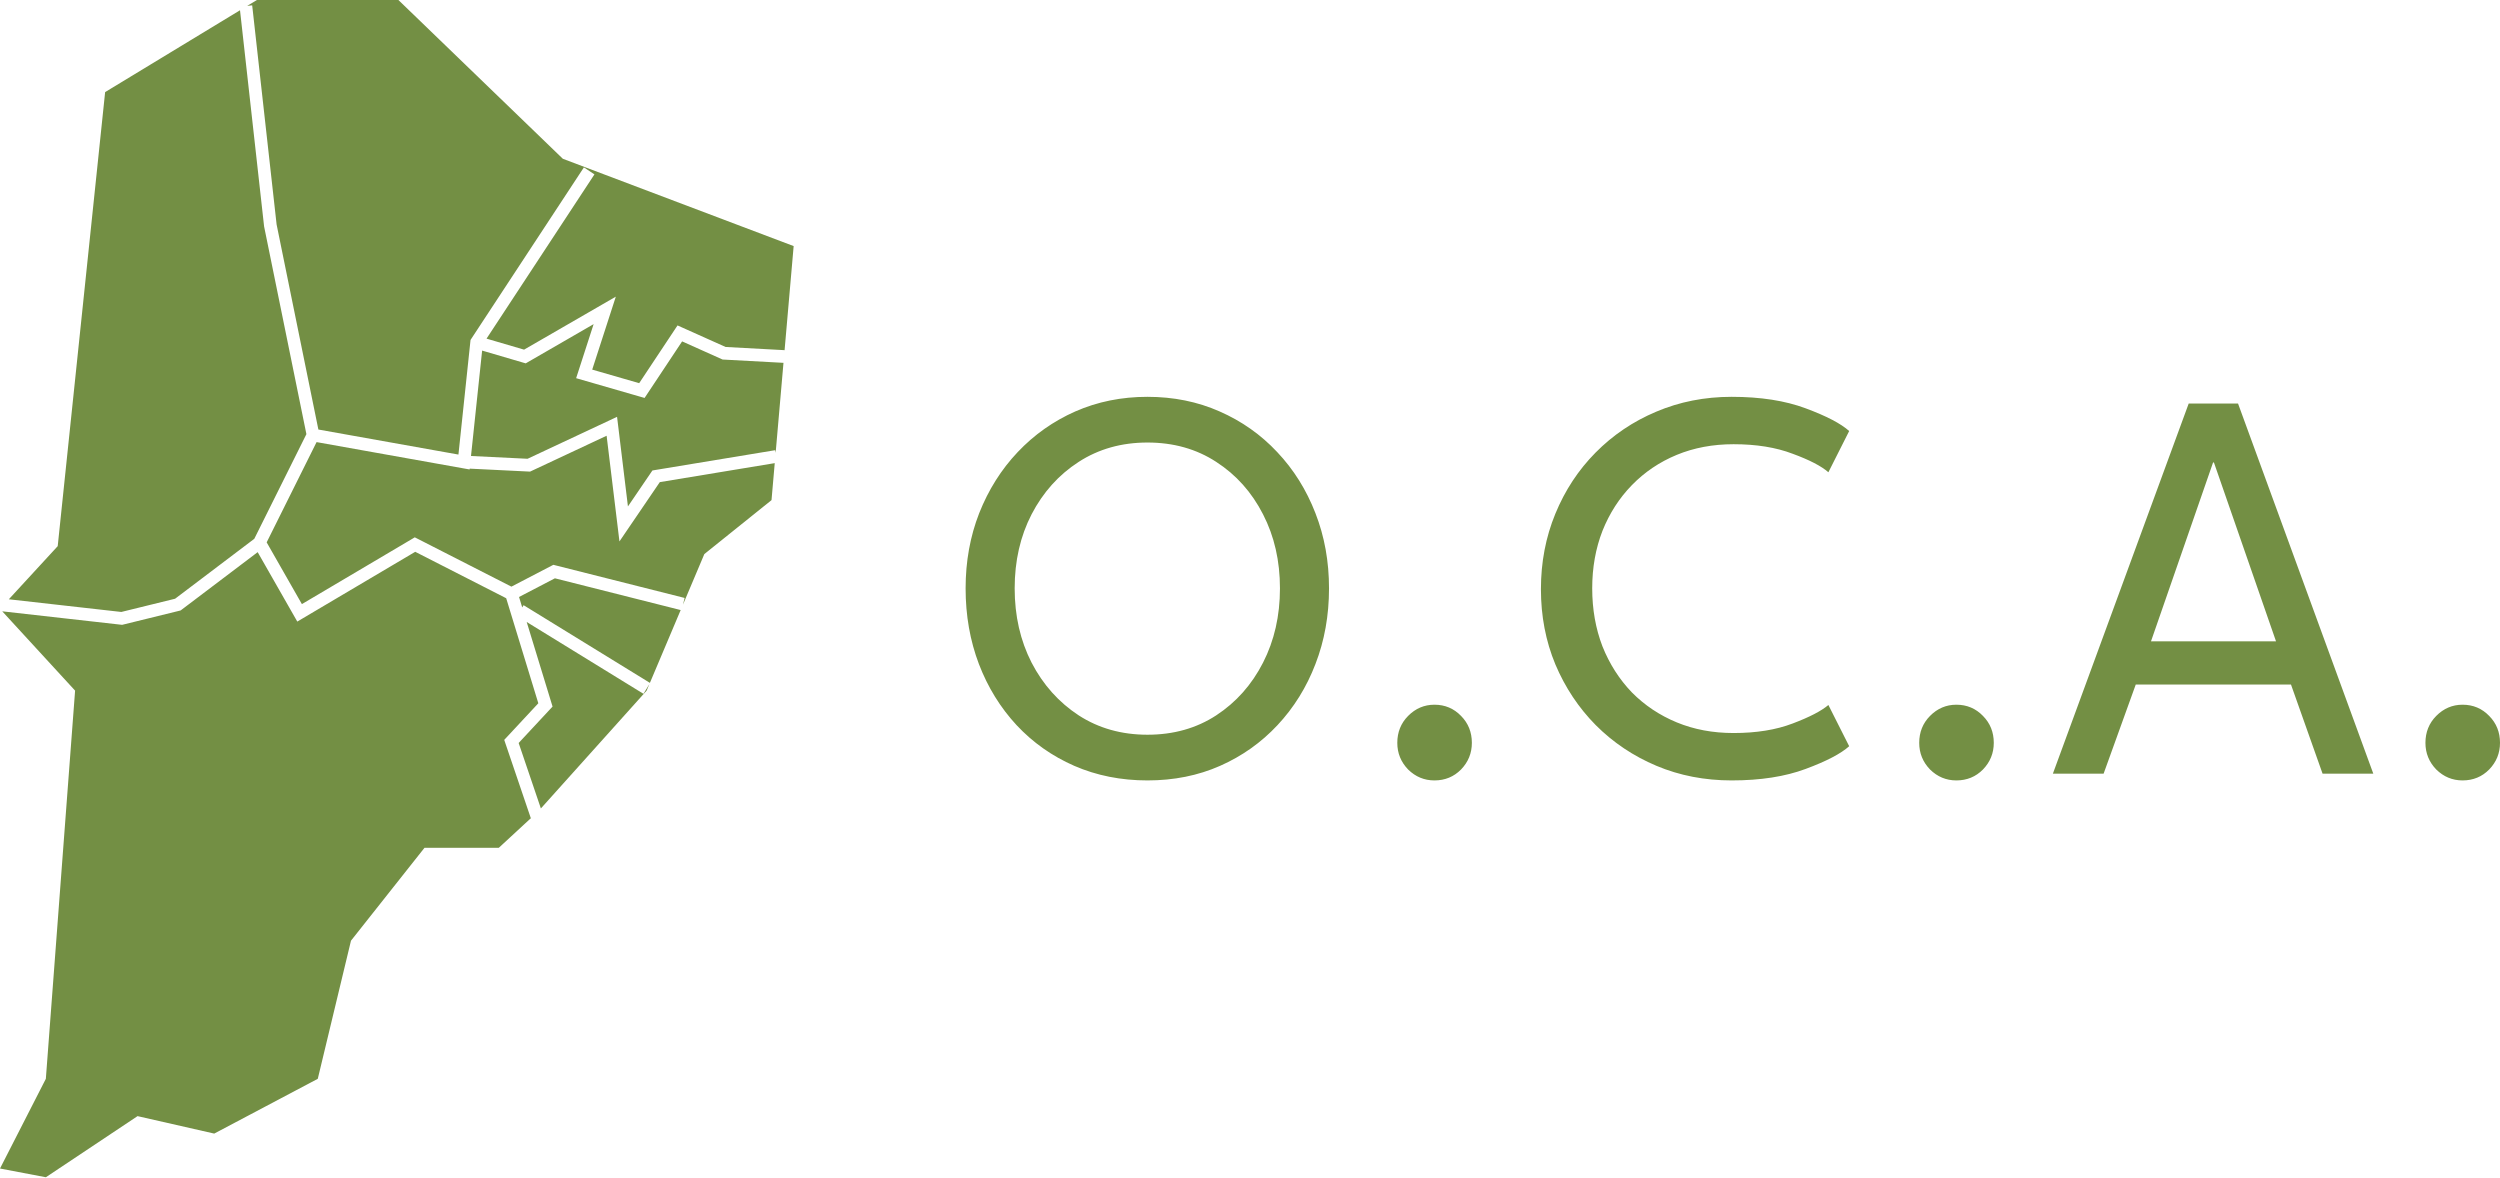
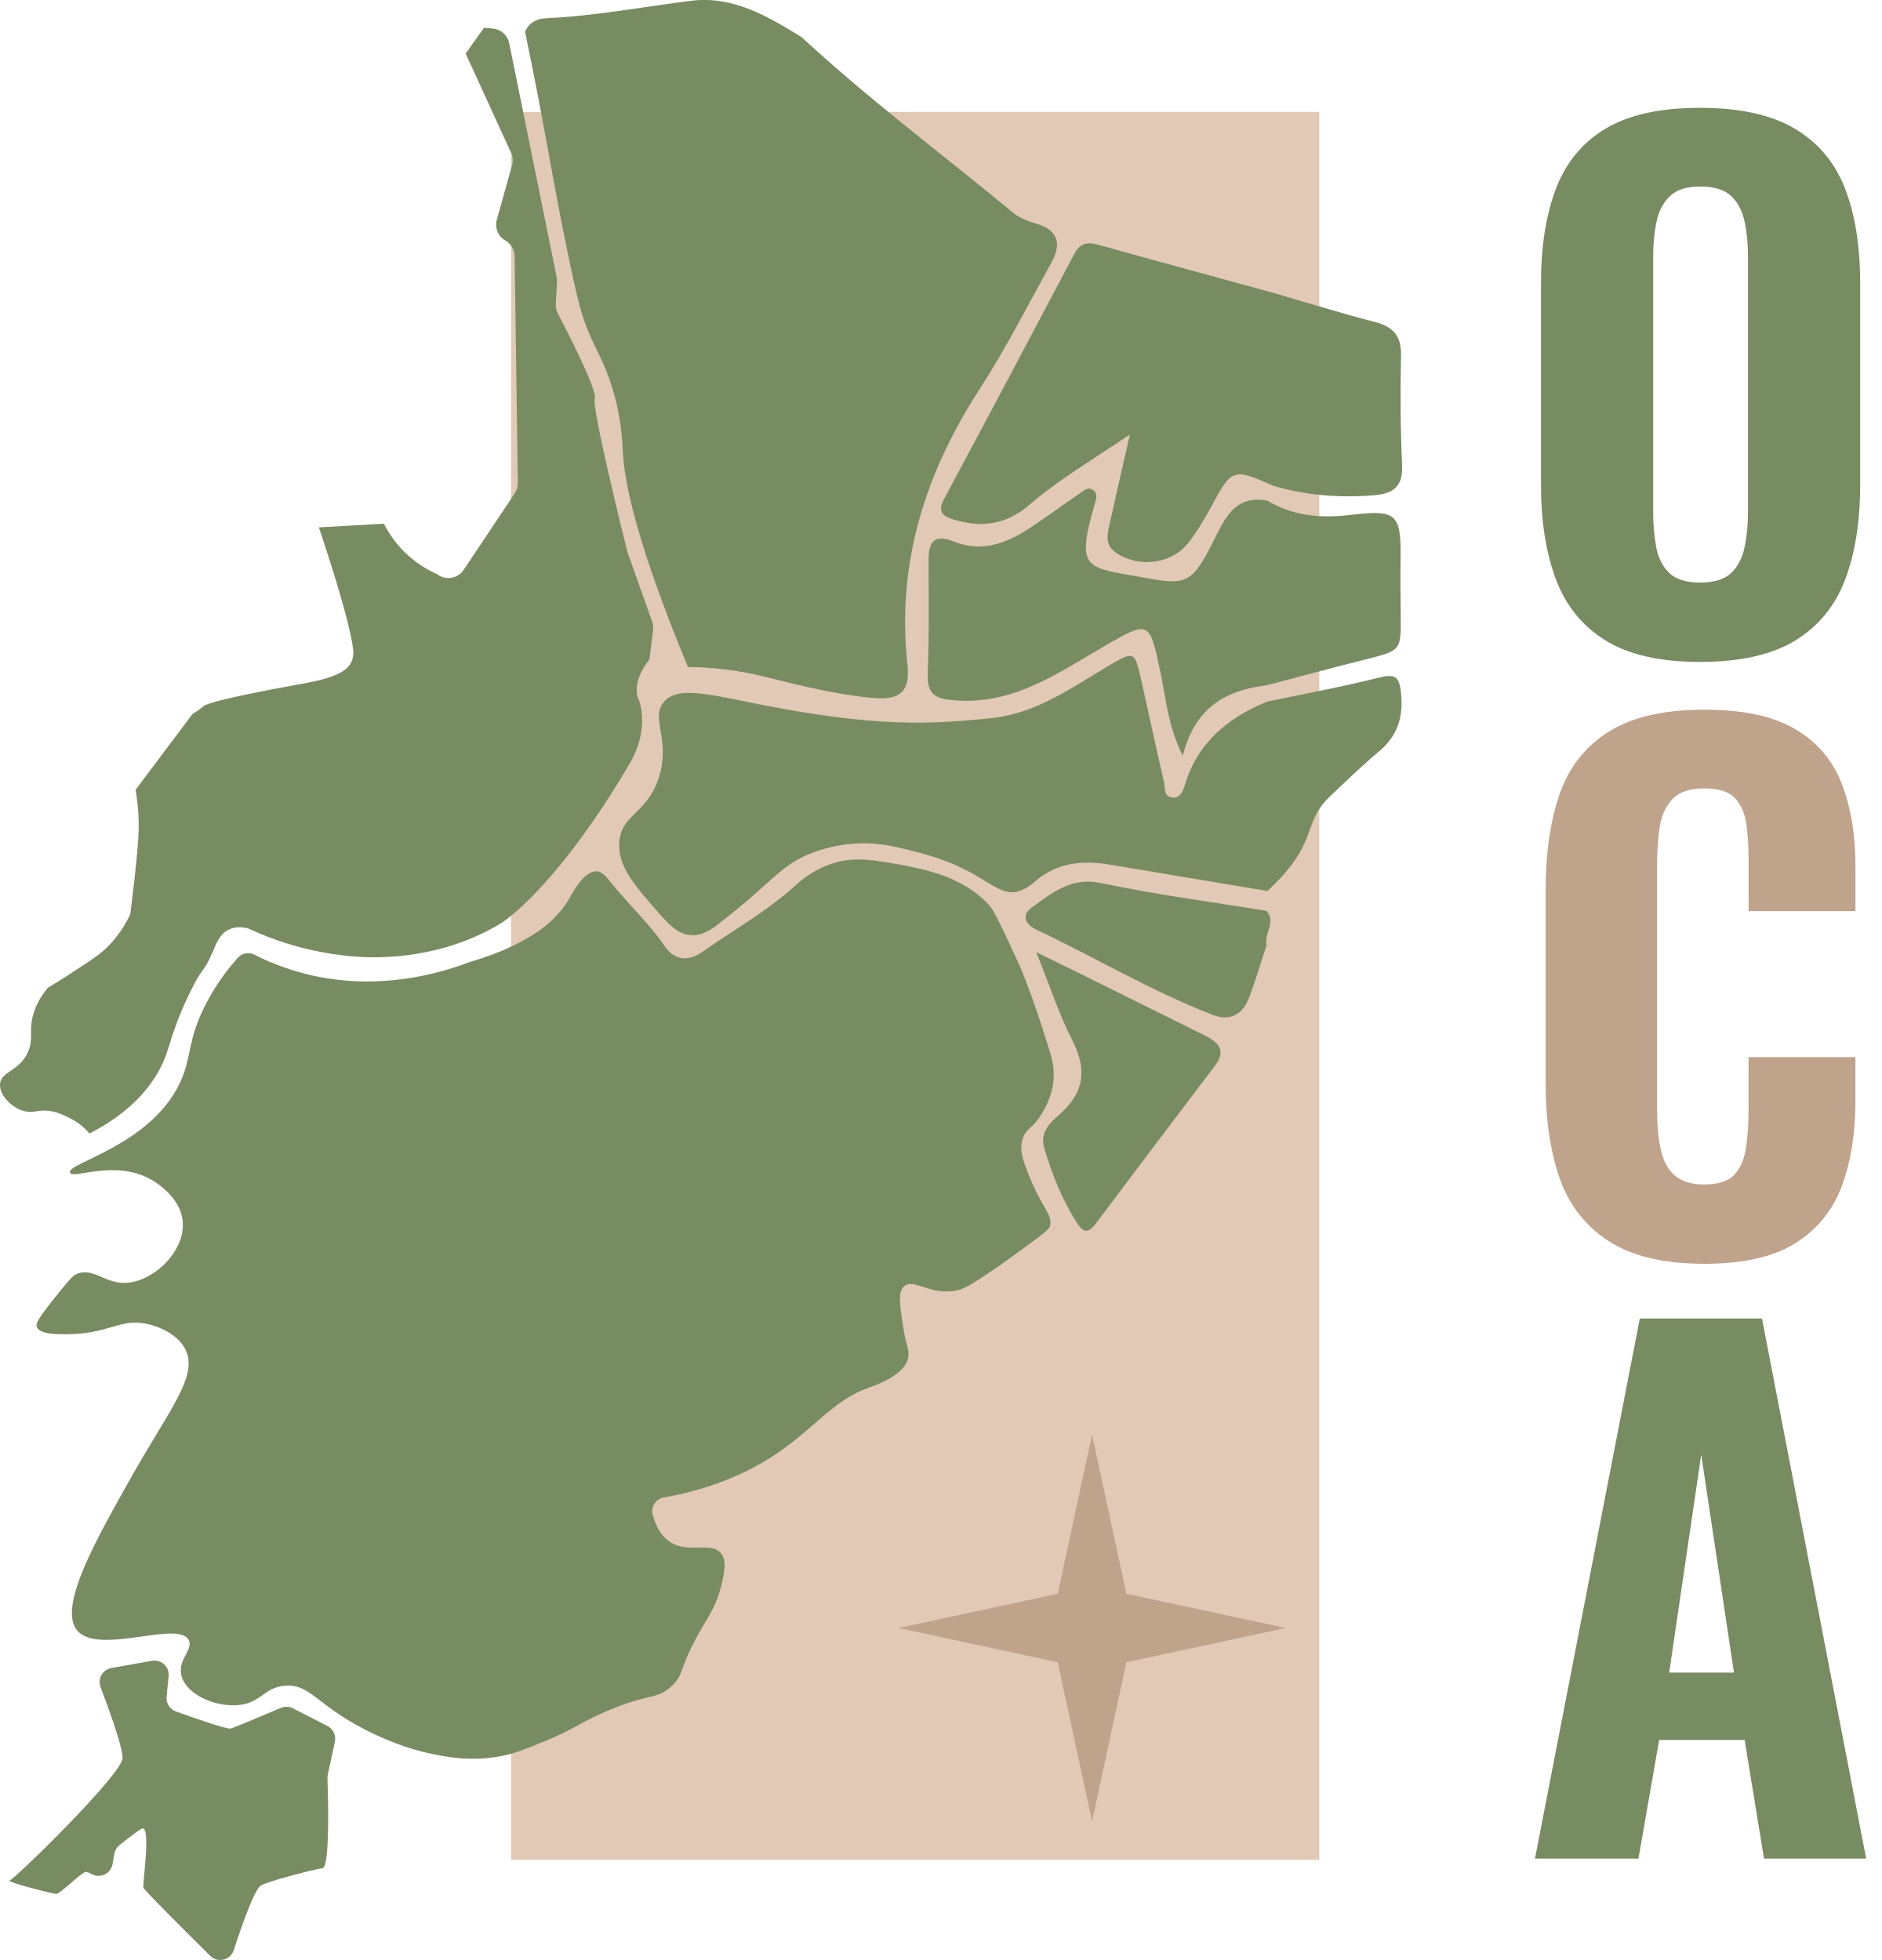
- <svg xmlns="http://www.w3.org/2000/svg" width="189" height="89" viewBox="0 0 189 89" fill="none">
-   <path fill-rule="evenodd" clip-rule="evenodd" d="M30.119 0H19.422L18.687 0.446L19.065 0.404L20.911 16.969L24.069 32.472L34.658 34.365L35.56 25.815L35.573 25.699L35.637 25.601L44.142 12.655L44.94 13.184L36.782 25.601L39.62 26.433L45.479 23.049L46.556 22.427L46.172 23.614L44.771 27.942L48.322 28.968L50.997 24.939L51.221 24.602L51.589 24.767L54.855 26.231L59.311 26.472L59.306 26.571L60 18.604L42.55 12.003L30.119 0ZM59.231 27.43L54.715 27.185L54.627 27.181L54.546 27.144L51.568 25.809L48.924 29.793L48.73 30.085L48.394 29.988L44.031 28.728L43.556 28.59L43.709 28.118L44.878 24.504L39.92 27.368L39.743 27.47L39.547 27.413L36.449 26.504L35.608 34.473L39.885 34.683L46.053 31.792L46.65 31.512L46.73 32.169L47.472 38.286L49.207 35.737L49.322 35.568L49.524 35.534L58.606 34.034L58.639 34.23L59.231 27.43ZM58.57 35.013L49.881 36.449L47.546 39.88L46.83 40.932L46.677 39.667L45.86 32.942L40.182 35.603L40.075 35.653L39.956 35.648L35.508 35.429L35.501 35.491L34.996 35.401L23.933 33.423L20.16 41.002L22.823 45.67L31.132 40.756L31.357 40.622L31.591 40.741L38.663 44.35L41.672 42.783L41.833 42.7L42.009 42.744L51.758 45.205L51.632 45.712L53.247 41.889L58.327 37.809L58.57 35.013ZM51.459 46.12L41.951 43.72L39.239 45.132L39.48 45.92L39.583 45.752L49.132 51.625L51.459 46.12ZM49.094 51.717L48.645 52.452L39.818 47.022L41.692 53.151L41.773 53.417L41.584 53.62L39.21 56.17L40.89 61.119L48.885 52.212L49.094 51.717ZM40.16 61.83L40.125 61.842L38.212 56.208L38.12 55.935L38.316 55.725L40.697 53.167L38.268 45.226L31.391 41.716L22.892 46.744L22.475 46.991L22.234 46.569L19.48 41.742L13.734 46.091L13.655 46.15L13.56 46.174L9.317 47.217L9.234 47.237L9.15 47.228L0.17 46.216L5.677 52.212L3.466 81.558L0 88.34L3.466 89L10.398 84.379L16.195 85.699L24.024 81.558L26.534 71.116L32.092 64.094H37.709L40.16 61.83ZM0.667 45.306L9.172 46.264L13.237 45.264L19.224 40.734L23.164 32.821L19.97 17.14L19.965 17.119L19.963 17.097L18.145 0.775L7.948 6.962L4.363 41.289L0.667 45.306Z" fill="#738F44" />
-   <path d="M76.709 44.479C76.709 46.556 77.135 48.429 77.988 50.096C78.854 51.764 80.041 53.093 81.55 54.082C83.059 55.057 84.791 55.545 86.747 55.545C88.717 55.545 90.45 55.057 91.945 54.082C93.454 53.093 94.634 51.764 95.486 50.096C96.338 48.429 96.765 46.556 96.765 44.479C96.765 42.401 96.338 40.536 95.486 38.882C94.634 37.215 93.454 35.893 91.945 34.918C90.45 33.943 88.717 33.455 86.747 33.455C84.791 33.455 83.059 33.943 81.55 34.918C80.041 35.893 78.854 37.215 77.988 38.882C77.135 40.536 76.709 42.401 76.709 44.479ZM73 44.479C73 42.444 73.342 40.55 74.027 38.797C74.725 37.031 75.696 35.49 76.94 34.176C78.183 32.862 79.636 31.837 81.299 31.102C82.975 30.367 84.791 30 86.747 30C88.717 30 90.534 30.367 92.196 31.102C93.873 31.837 95.326 32.862 96.555 34.176C97.799 35.49 98.763 37.031 99.447 38.797C100.132 40.55 100.474 42.444 100.474 44.479C100.474 46.528 100.132 48.436 99.447 50.203C98.776 51.955 97.819 53.495 96.576 54.824C95.347 56.138 93.901 57.163 92.238 57.898C90.575 58.633 88.745 59 86.747 59C84.75 59 82.905 58.633 81.215 57.898C79.538 57.163 78.085 56.138 76.856 54.824C75.626 53.495 74.677 51.955 74.006 50.203C73.335 48.436 73 46.528 73 44.479ZM108.444 59C107.676 59 107.012 58.724 106.453 58.173C105.908 57.608 105.636 56.937 105.636 56.159C105.636 55.354 105.908 54.675 106.453 54.124C107.012 53.559 107.676 53.276 108.444 53.276C109.24 53.276 109.911 53.559 110.456 54.124C111.001 54.675 111.273 55.354 111.273 56.159C111.273 56.937 111.001 57.608 110.456 58.173C109.911 58.724 109.24 59 108.444 59ZM131.059 55.417C132.777 55.417 134.265 55.177 135.522 54.697C136.794 54.216 137.695 53.75 138.226 53.297L139.798 56.414C139.169 56.979 138.072 57.551 136.507 58.131C134.957 58.71 133.092 59 130.912 59C128.872 59 126.979 58.633 125.233 57.898C123.486 57.163 121.957 56.138 120.643 54.824C119.344 53.51 118.324 51.976 117.584 50.224C116.857 48.471 116.494 46.578 116.494 44.542C116.494 42.507 116.857 40.606 117.584 38.84C118.31 37.073 119.323 35.533 120.622 34.219C121.936 32.89 123.466 31.858 125.212 31.123C126.972 30.375 128.872 30 130.912 30C133.092 30 134.957 30.29 136.507 30.869C138.072 31.449 139.169 32.021 139.798 32.586L138.226 35.703C137.695 35.236 136.794 34.77 135.522 34.303C134.265 33.823 132.777 33.583 131.059 33.583C129.494 33.583 128.062 33.851 126.763 34.388C125.463 34.925 124.332 35.688 123.368 36.678C122.418 37.653 121.677 38.805 121.146 40.133C120.63 41.462 120.371 42.91 120.371 44.479C120.371 46.062 120.63 47.524 121.146 48.867C121.677 50.195 122.418 51.354 123.368 52.344C124.332 53.319 125.463 54.075 126.763 54.612C128.062 55.149 129.494 55.417 131.059 55.417ZM147.901 59C147.133 59 146.469 58.724 145.91 58.173C145.365 57.608 145.093 56.937 145.093 56.159C145.093 55.354 145.365 54.675 145.91 54.124C146.469 53.559 147.133 53.276 147.901 53.276C148.697 53.276 149.368 53.559 149.913 54.124C150.458 54.675 150.73 55.354 150.73 56.159C150.73 56.937 150.458 57.608 149.913 58.173C149.368 58.724 148.697 59 147.901 59ZM165.465 30.509H169.196L179.422 58.491H175.587L173.198 51.75H161.463L159.032 58.491H155.197L165.465 30.509ZM162.615 48.485H172.067L167.372 34.961H167.309L162.615 48.485ZM186.171 59C185.403 59 184.739 58.724 184.18 58.173C183.635 57.608 183.363 56.937 183.363 56.159C183.363 55.354 183.635 54.675 184.18 54.124C184.739 53.559 185.403 53.276 186.171 53.276C186.967 53.276 187.638 53.559 188.183 54.124C188.728 54.675 189 55.354 189 56.159C189 56.937 188.728 57.608 188.183 58.173C187.638 58.724 186.967 59 186.171 59Z" fill="#738F44" />
+ <svg xmlns="http://www.w3.org/2000/svg" width="96" height="100" viewBox="0 0 96 100" fill="none">
+   <path d="M86.712 33.772C84.69 33.772 83.089 33.409 81.909 32.684C80.729 31.958 79.882 30.921 79.371 29.571C78.86 28.221 78.606 26.606 78.606 24.723V14.449C78.606 12.566 78.86 10.957 79.371 9.618C79.882 8.281 80.728 7.26 81.909 6.557C83.09 5.854 84.691 5.501 86.712 5.501C88.733 5.501 90.373 5.858 91.566 6.573C92.758 7.287 93.609 8.308 94.12 9.635C94.631 10.961 94.886 12.566 94.886 14.449V24.723C94.886 26.606 94.631 28.222 94.12 29.571C93.609 30.92 92.758 31.957 91.566 32.684C90.373 33.409 88.756 33.772 86.712 33.772ZM86.712 29.723C87.438 29.723 87.972 29.559 88.313 29.229C88.653 28.901 88.88 28.459 88.994 27.903C89.108 27.347 89.164 26.752 89.164 26.116V13.087C89.164 12.453 89.108 11.862 88.994 11.318C88.88 10.774 88.653 10.337 88.313 10.009C87.972 9.68 87.438 9.515 86.712 9.515C86.031 9.515 85.52 9.68 85.179 10.009C84.838 10.337 84.611 10.774 84.498 11.318C84.384 11.863 84.327 12.453 84.327 13.087V26.116C84.327 26.752 84.379 27.347 84.481 27.903C84.583 28.459 84.805 28.901 85.145 29.229C85.486 29.559 86.009 29.723 86.713 29.723H86.712Z" fill="#778C61" />
+   <path d="M86.914 64.478C84.87 64.478 83.251 64.093 82.06 63.321C80.868 62.55 80.033 61.479 79.556 60.107C79.08 58.734 78.842 57.142 78.842 55.327V45.428C78.842 43.523 79.08 41.885 79.556 40.512C80.033 39.14 80.868 38.08 82.06 37.332C83.252 36.583 84.87 36.21 86.914 36.21C88.958 36.21 90.439 36.538 91.564 37.196C92.687 37.854 93.482 38.784 93.947 39.985C94.412 41.188 94.645 42.583 94.645 44.17V46.484H89.195V43.899C89.195 43.264 89.16 42.669 89.092 42.113C89.024 41.557 88.837 41.104 88.53 40.752C88.224 40.401 87.695 40.225 86.946 40.225C86.197 40.225 85.651 40.407 85.311 40.77C84.97 41.133 84.754 41.604 84.663 42.182C84.572 42.76 84.527 43.402 84.527 44.104V56.623C84.527 57.394 84.589 58.069 84.714 58.647C84.838 59.225 85.077 59.667 85.429 59.973C85.781 60.279 86.286 60.432 86.945 60.432C87.671 60.432 88.189 60.257 88.495 59.905C88.801 59.553 88.994 59.084 89.073 58.493C89.153 57.904 89.193 57.281 89.193 56.622V53.935H94.643V56.214C94.643 57.824 94.415 59.248 93.962 60.483C93.507 61.72 92.723 62.695 91.612 63.41C90.499 64.123 88.931 64.481 86.911 64.481L86.914 64.478Z" fill="#C0A38B" />
+   <path d="M78.298 94.827L83.646 67.272H89.879L95.192 94.827H89.981L88.993 88.772H84.633L83.577 94.827H78.297H78.298ZM85.144 85.336H88.448L86.779 74.213L85.144 85.336Z" fill="#778C61" />
+   <path d="M67.296 5.713H26.068V94.886H67.296V5.713Z" fill="#E2C9B5" />
+   <path d="M57.456 81.313L55.705 73.197L53.954 81.313L45.828 83.061L53.954 84.81L55.705 92.926L57.456 84.81L65.583 83.061L57.456 81.313Z" fill="#C0A38B" />
+   <path d="M33.863 76.4C33.451 76.472 33.187 76.878 33.294 77.281C33.458 77.891 33.742 78.404 34.216 78.695C35.16 79.275 36.28 78.624 36.78 79.257C37.092 79.651 36.944 80.263 36.78 80.944C36.574 81.796 36.227 82.336 35.905 82.881C34.539 85.189 34.974 85.337 34.279 86.004C33.478 86.773 33.169 86.321 30.776 87.379C29.44 87.968 29.327 88.202 27.836 88.816C26.73 89.27 26.178 89.498 25.396 89.627C23.895 89.877 22.686 89.627 21.831 89.44C21.454 89.357 20.147 89.05 18.515 88.19C16.104 86.92 15.806 85.931 14.575 86.004C13.427 86.072 13.322 86.955 12.011 87.004C10.856 87.047 9.5 86.421 9.258 85.504C9.042 84.686 9.859 84.184 9.634 83.693C9.142 82.623 5.03 84.481 3.941 83.193C2.941 82.01 4.864 78.608 6.756 75.258C8.675 71.862 10.145 70.167 9.445 68.824C9.033 68.032 8 67.618 7.319 67.512C6.063 67.316 5.451 68.074 3.379 68.074C2.821 68.074 2.02 68.067 1.877 67.7C1.821 67.554 1.872 67.364 2.753 66.263C3.371 65.489 3.685 65.1 3.879 65.013C4.748 64.622 5.334 65.509 6.443 65.451C7.839 65.377 9.453 63.84 9.321 62.327C9.206 61.003 7.801 60.231 7.633 60.141C5.78 59.156 3.706 60.189 3.567 59.829C3.376 59.334 7.693 58.462 9.197 55.206C9.804 53.89 9.536 53.087 10.51 51.208C11.03 50.206 11.628 49.428 12.133 48.864C12.347 48.625 12.692 48.564 12.978 48.709C13.625 49.036 14.366 49.344 15.202 49.584C19.022 50.682 22.393 49.678 23.959 49.084C27.157 48.141 28.446 46.877 29.023 45.869C29.252 45.469 29.762 44.487 30.406 44.453C30.619 44.441 30.86 44.624 31.216 45.086C31.743 45.77 33.359 47.421 33.82 48.154C34.332 48.966 35.029 49.119 35.811 48.572C37.404 47.456 39.12 46.496 40.562 45.184C41.236 44.571 41.963 44.172 42.731 43.977C43.279 43.837 43.936 43.779 45.148 43.983C47.045 44.304 49.056 44.643 50.482 46.211C50.728 46.482 51.147 47.392 51.984 49.21C51.984 49.21 52.616 50.583 53.548 53.645C53.649 53.979 53.8 54.489 53.736 55.144C53.66 55.928 53.317 56.524 53.173 56.768C52.678 57.609 52.358 57.536 52.172 58.08C51.959 58.704 52.207 59.301 52.61 60.266C53.197 61.674 53.735 62.02 53.548 62.578C53.489 62.751 53.112 63.029 52.36 63.578C51.478 64.22 51.036 64.542 50.984 64.577C49.853 65.336 49.29 65.727 48.857 65.826C47.462 66.146 46.599 65.173 46.105 65.639C45.801 65.926 45.891 66.518 46.063 67.659C46.224 68.722 46.421 68.878 46.313 69.325C46.106 70.187 44.582 70.705 44.415 70.762C41.819 71.637 41.02 74.043 36.722 75.634C36.057 75.88 35.095 76.186 33.866 76.4H33.863Z" fill="#778C61" />
+   <path d="M40.888 1.892C44.328 5.079 48.088 7.883 51.697 10.867C52.018 11.133 52.455 11.291 52.863 11.411C54.018 11.751 54.144 12.475 53.628 13.408C52.431 15.569 51.31 17.782 49.97 19.853C47.189 24.149 45.728 28.741 46.286 33.896C46.435 35.269 45.935 35.728 44.561 35.611C42.187 35.408 39.722 34.672 38.468 34.403C37.695 34.237 36.546 34.047 35.09 34.029C32.524 27.821 31.867 24.753 31.775 23.096C31.749 22.631 31.716 21.342 31.212 19.722C30.819 18.462 30.451 17.998 29.961 16.786C29.685 16.104 29.483 15.466 28.897 12.6C28.319 9.775 28.056 8.149 27.591 5.688C27.265 3.959 26.977 2.547 26.783 1.616C26.978 1.167 27.365 0.954 27.807 0.935C30.306 0.822 32.759 0.354 35.231 0.043C37.395 -0.229 39.149 0.827 40.887 1.893L40.888 1.892Z" fill="#778C61" />
+   <path d="M64.648 45.457C61.996 45.014 59.343 44.576 56.692 44.126C55.269 43.884 53.955 43.966 52.783 44.987C52.352 45.363 52.05 45.438 51.942 45.473C51.278 45.687 50.648 45.177 49.856 44.71C48.436 43.873 47.155 43.561 46.228 43.335C45.515 43.161 44.681 42.966 43.584 43.04C42.19 43.134 41.182 43.609 40.974 43.71C39.672 44.341 39.319 45.06 36.721 47.084C36.333 47.386 35.841 47.758 35.219 47.709C34.693 47.667 34.275 47.339 33.718 46.709C32.369 45.185 31.495 44.196 31.591 42.961C31.703 41.528 32.979 41.549 33.593 39.712C34.241 37.772 33.171 36.69 33.843 35.838C34.61 34.868 36.567 35.556 39.875 36.153C45.296 37.13 47.837 36.91 50.517 36.647C52.829 36.419 54.622 35.113 56.519 33.987C57.859 33.191 57.88 33.215 58.212 34.691C58.602 36.425 58.974 38.162 59.371 39.894C59.441 40.199 59.346 40.671 59.839 40.693C60.192 40.709 60.342 40.379 60.429 40.085C61.07 37.909 62.618 36.624 64.634 35.798C66.535 35.398 68.448 35.048 70.331 34.575C71.137 34.372 71.376 34.494 71.464 35.345C71.59 36.569 71.304 37.533 70.345 38.334C69.484 39.053 68.68 39.841 67.862 40.611C66.594 41.804 67.093 42.66 65.698 44.361C65.293 44.856 64.91 45.221 64.648 45.456V45.457Z" fill="#778C61" />
+   <path d="M64.932 24.779C62.915 23.875 62.836 23.913 61.827 25.772C61.456 26.455 61.063 27.142 60.576 27.743C59.71 28.812 58.036 28.967 56.919 28.193C56.365 27.809 56.474 27.307 56.587 26.796C56.903 25.364 57.233 23.936 57.634 22.17C55.737 23.452 54.009 24.465 52.483 25.777C51.313 26.782 50.023 26.946 48.59 26.491C47.998 26.303 47.846 26.037 48.159 25.452C50.39 21.288 52.607 17.115 54.81 12.937C55.172 12.252 55.656 12.384 56.238 12.546C59.116 13.353 62.003 14.133 64.887 14.923C66.633 15.429 68.369 15.972 70.129 16.427C71.077 16.672 71.491 17.143 71.466 18.155C71.421 20.015 71.438 21.881 71.52 23.741C71.569 24.83 71.069 25.19 70.081 25.269C68.33 25.409 66.617 25.282 64.933 24.779H64.932Z" fill="#778C61" />
+   <path d="M64.624 34.962C62.581 35.21 60.971 36.045 60.33 38.559C59.569 37.013 59.481 35.676 59.215 34.406C58.634 31.634 58.659 31.617 56.252 33.015C53.931 34.364 51.725 35.932 48.803 35.739C47.778 35.671 47.282 35.507 47.325 34.375C47.396 32.467 47.372 30.555 47.364 28.645C47.36 27.715 47.585 27.193 48.664 27.631C50.057 28.198 51.31 27.734 52.48 26.972C53.353 26.403 54.188 25.777 55.051 25.194C55.252 25.058 55.476 24.813 55.745 24.989C56.006 25.16 55.923 25.443 55.849 25.699C54.823 29.221 55.404 28.921 58.644 29.52C60.537 29.87 60.848 29.659 61.846 27.711C62.441 26.548 62.913 25.235 64.644 25.539C65.966 26.34 67.391 26.449 68.896 26.27C71.276 25.986 71.479 26.207 71.441 28.634C71.428 29.541 71.439 30.448 71.45 31.355C71.473 33.205 71.472 33.191 69.623 33.652C67.951 34.069 66.29 34.524 64.623 34.962L64.624 34.962Z" fill="#778C61" />
+   <path d="M64.606 48.224C64.309 49.125 64.046 50.039 63.706 50.923C63.375 51.785 62.731 52.121 61.833 51.77C58.716 50.558 55.842 48.839 52.828 47.413C52.328 47.177 52.069 46.697 52.635 46.296C53.674 45.559 54.624 44.732 56.152 45.053C58.946 45.641 61.786 46.013 64.606 46.474C65.106 47.058 64.467 47.641 64.606 48.223V48.224Z" fill="#778C61" />
+   <path d="M52.86 48.579C53.716 48.997 54.241 49.25 54.763 49.509C56.973 50.605 59.18 51.707 61.391 52.798C62.096 53.147 62.604 53.542 61.971 54.377C59.933 57.069 57.895 59.76 55.87 62.461C55.463 63.004 55.207 62.82 54.916 62.363C54.164 61.184 53.664 59.896 53.265 58.567C53.04 57.818 53.514 57.314 54.006 56.892C55.277 55.797 55.486 54.606 54.705 53.088C54.023 51.763 53.562 50.325 52.859 48.579H52.86Z" fill="#778C61" />
+   <path d="M5.681 85.102L7.753 84.734C8.225 84.651 8.648 85.04 8.601 85.517L8.498 86.57C8.466 86.9 8.661 87.209 8.974 87.321C9.863 87.64 11.574 88.237 11.758 88.192C11.955 88.143 13.621 87.437 14.325 87.138C14.522 87.053 14.747 87.061 14.938 87.159L16.705 88.063C16.997 88.213 17.152 88.539 17.083 88.861L16.72 90.54C16.707 90.598 16.702 90.658 16.704 90.718C16.727 91.361 16.852 95.257 16.45 95.314C16.012 95.377 13.823 95.939 13.323 96.189C12.991 96.353 12.332 98.24 11.923 99.5C11.757 100.012 11.108 100.17 10.726 99.79C9.498 98.575 7.362 96.447 7.317 96.314C7.255 96.126 7.755 92.94 7.192 93.316C6.815 93.567 6.354 93.929 6.091 94.142C5.954 94.253 5.863 94.408 5.833 94.582L5.742 95.106C5.659 95.585 5.135 95.849 4.701 95.629C4.554 95.555 4.431 95.502 4.377 95.502C4.189 95.502 3.064 96.627 2.876 96.627C2.687 96.627 0.249 96.002 0.498 95.939C0.748 95.876 6.254 90.504 6.254 89.692C6.254 89.126 5.553 87.19 5.129 86.072C4.969 85.648 5.234 85.183 5.68 85.104L5.681 85.102Z" fill="#778C61" />
+   <path d="M33.266 31.715L32.022 28.218C32.011 28.19 32.003 28.16 31.996 28.131C31.844 27.525 30.18 20.822 30.338 20.345C30.482 19.916 28.907 16.853 28.455 15.99C28.377 15.841 28.341 15.675 28.351 15.507L28.414 14.385C28.418 14.306 28.413 14.227 28.397 14.148L25.974 2.203C25.891 1.799 25.554 1.496 25.142 1.458L24.688 1.417C24.376 1.856 24.065 2.295 23.753 2.735L26.069 7.791C26.161 7.991 26.178 8.218 26.119 8.43L25.343 11.212C25.228 11.624 25.407 12.061 25.779 12.273C26.067 12.437 26.245 12.74 26.251 13.07L26.416 24.637C26.419 24.826 26.363 25.011 26.259 25.169L23.65 29.078C23.497 29.305 23.264 29.444 23.016 29.483C22.617 29.544 22.333 29.325 22.288 29.29C21.909 29.122 21.405 28.848 20.895 28.406C20.2 27.802 19.799 27.148 19.582 26.719C18.477 26.782 17.372 26.845 16.267 26.907C16.487 27.563 17.829 31.566 18.012 33.12C18.025 33.239 18.047 33.466 17.949 33.715C17.756 34.206 17.186 34.549 15.641 34.843C14.871 34.989 10.777 35.708 10.386 36.029C10.382 36.032 10.347 36.062 10.297 36.1C10.105 36.251 9.935 36.361 9.814 36.435L6.915 40.296C6.966 40.59 7.031 41.032 7.061 41.572C7.094 42.165 7.086 42.779 6.882 44.65C6.827 45.158 6.748 45.844 6.642 46.66C6.236 47.505 5.76 48.048 5.412 48.38C4.998 48.774 4.475 49.101 3.441 49.773C3.044 50.032 2.701 50.242 2.44 50.398C2.239 50.636 1.946 51.034 1.752 51.585C1.412 52.549 1.749 52.918 1.439 53.647C1.001 54.677 0.026 54.647 0 55.333C-0.02 55.919 0.664 56.581 1.314 56.708C1.786 56.8 2.011 56.563 2.69 56.708C3.047 56.784 3.303 56.929 3.503 57.02C4.014 57.255 4.359 57.592 4.567 57.832C6.71 56.723 7.693 55.441 8.195 54.458C8.69 53.487 8.661 52.809 9.593 50.835C10.375 49.179 10.335 49.755 10.823 48.624C11.034 48.134 11.205 47.647 11.68 47.423C12.037 47.255 12.414 47.305 12.67 47.371C13.341 47.686 14.236 48.048 15.325 48.335C15.646 48.419 17.11 48.793 18.703 48.835C19.402 48.853 22.569 48.936 25.584 47.086C25.584 47.086 28.24 45.456 31.942 39.257C31.954 39.237 31.968 39.208 31.991 39.173C32.261 38.76 32.998 37.499 32.674 35.997C32.599 35.649 32.524 35.673 32.492 35.405C32.407 34.704 32.782 34.081 33.125 33.653L33.314 32.145C33.332 32.001 33.316 31.854 33.267 31.716L33.266 31.715Z" fill="#778C61" />
</svg>
